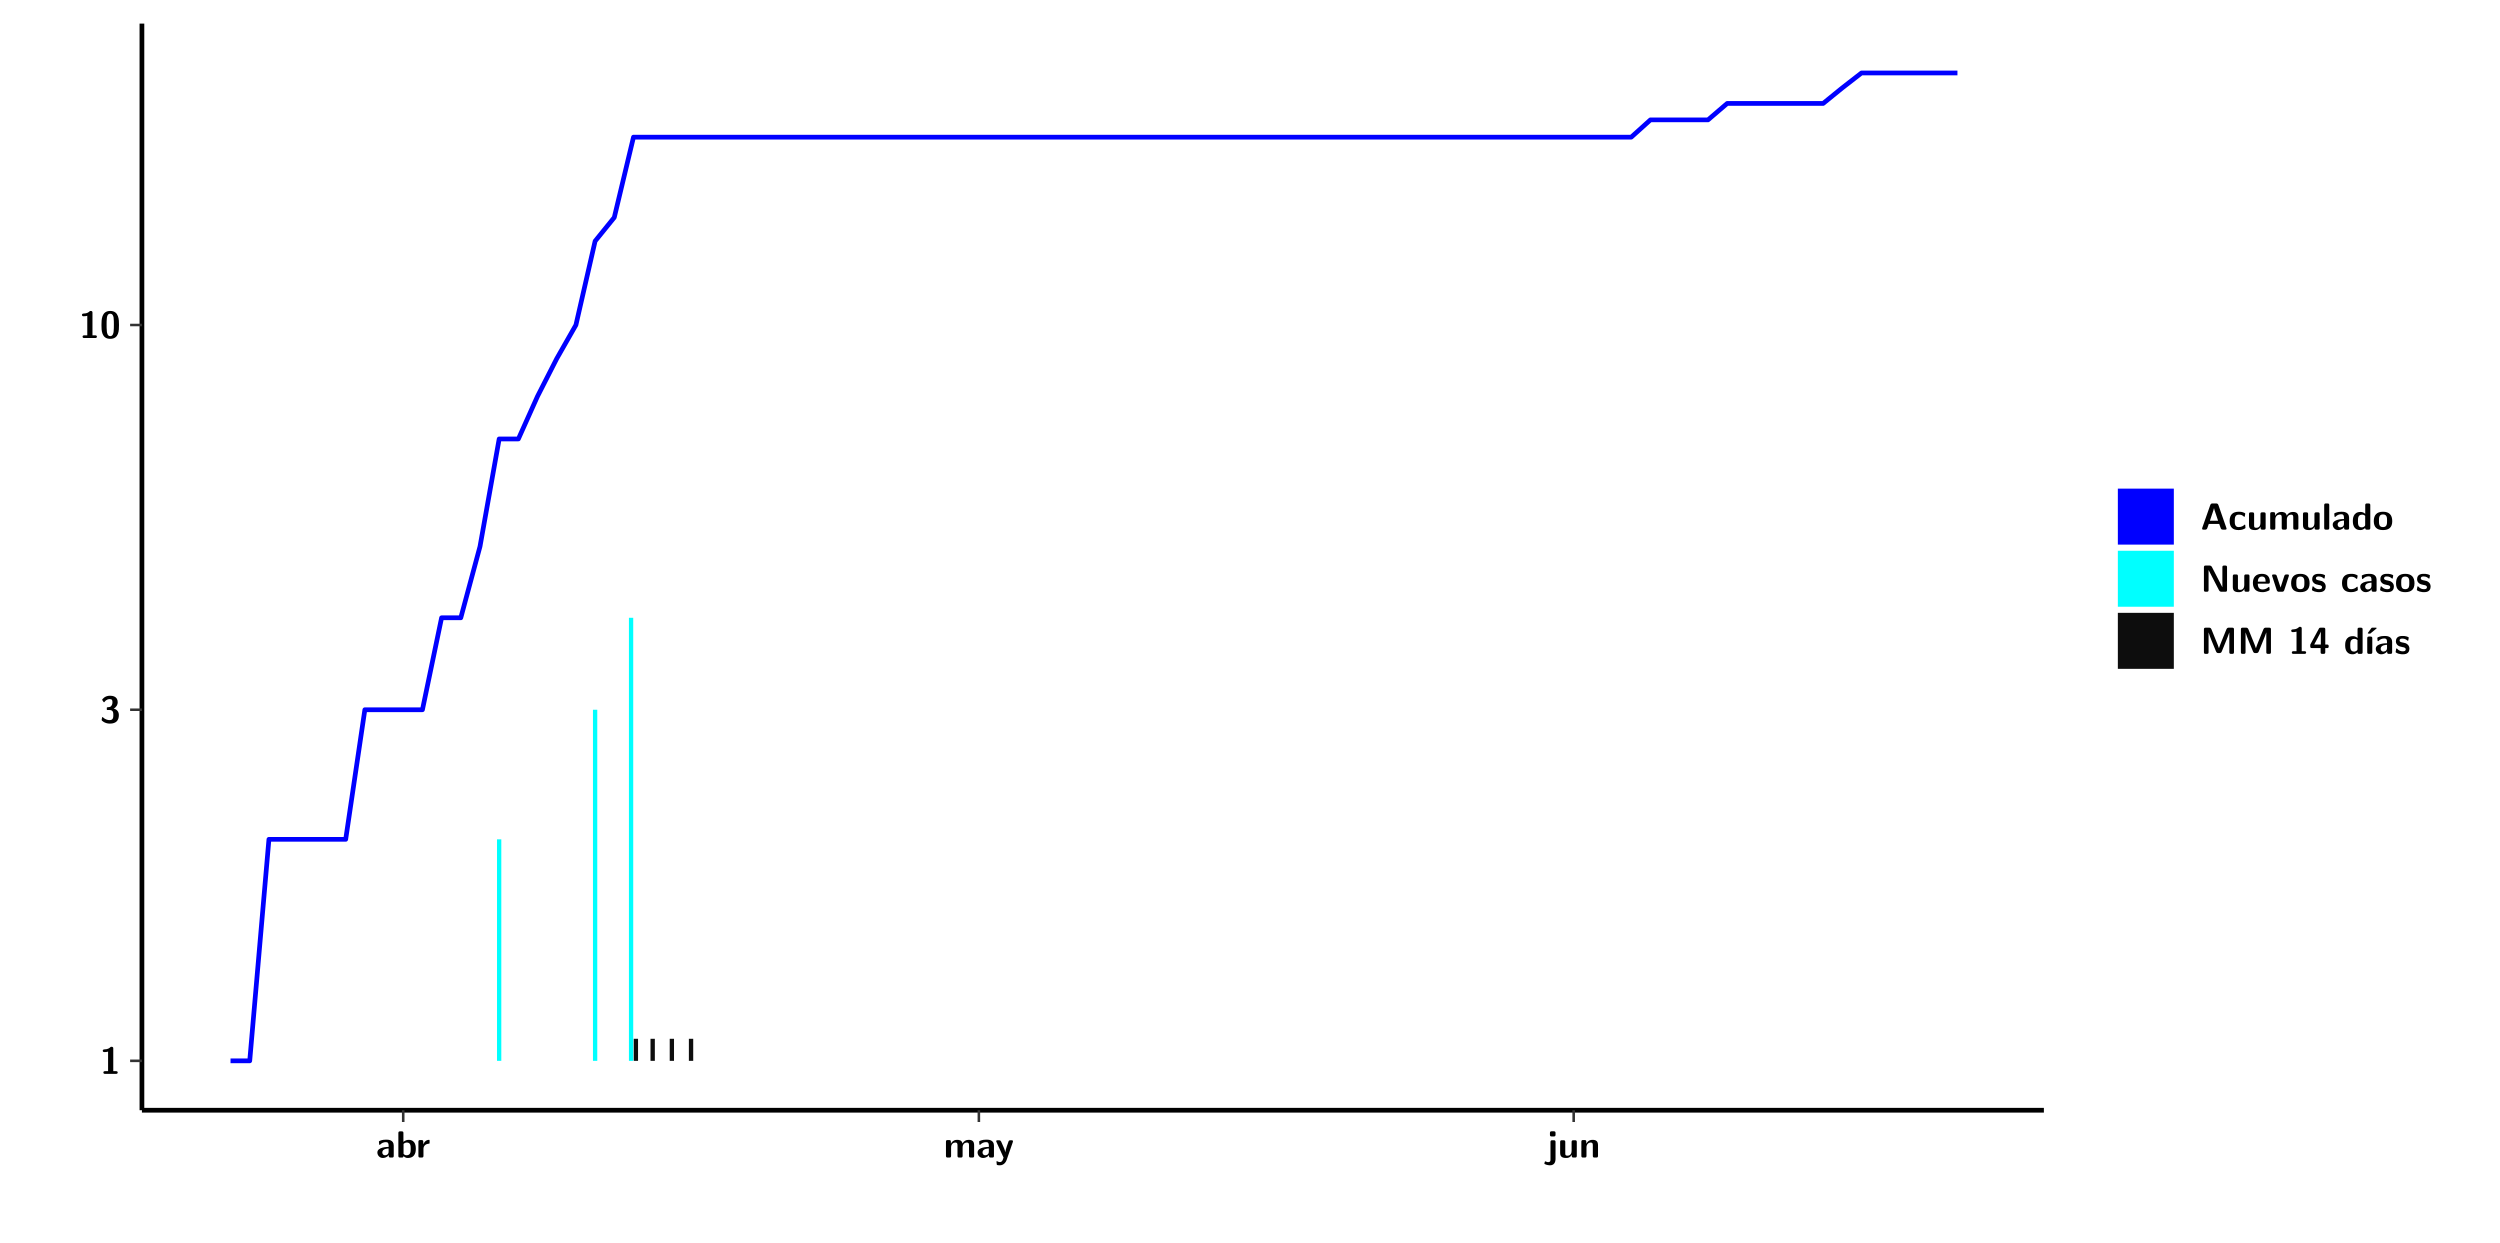
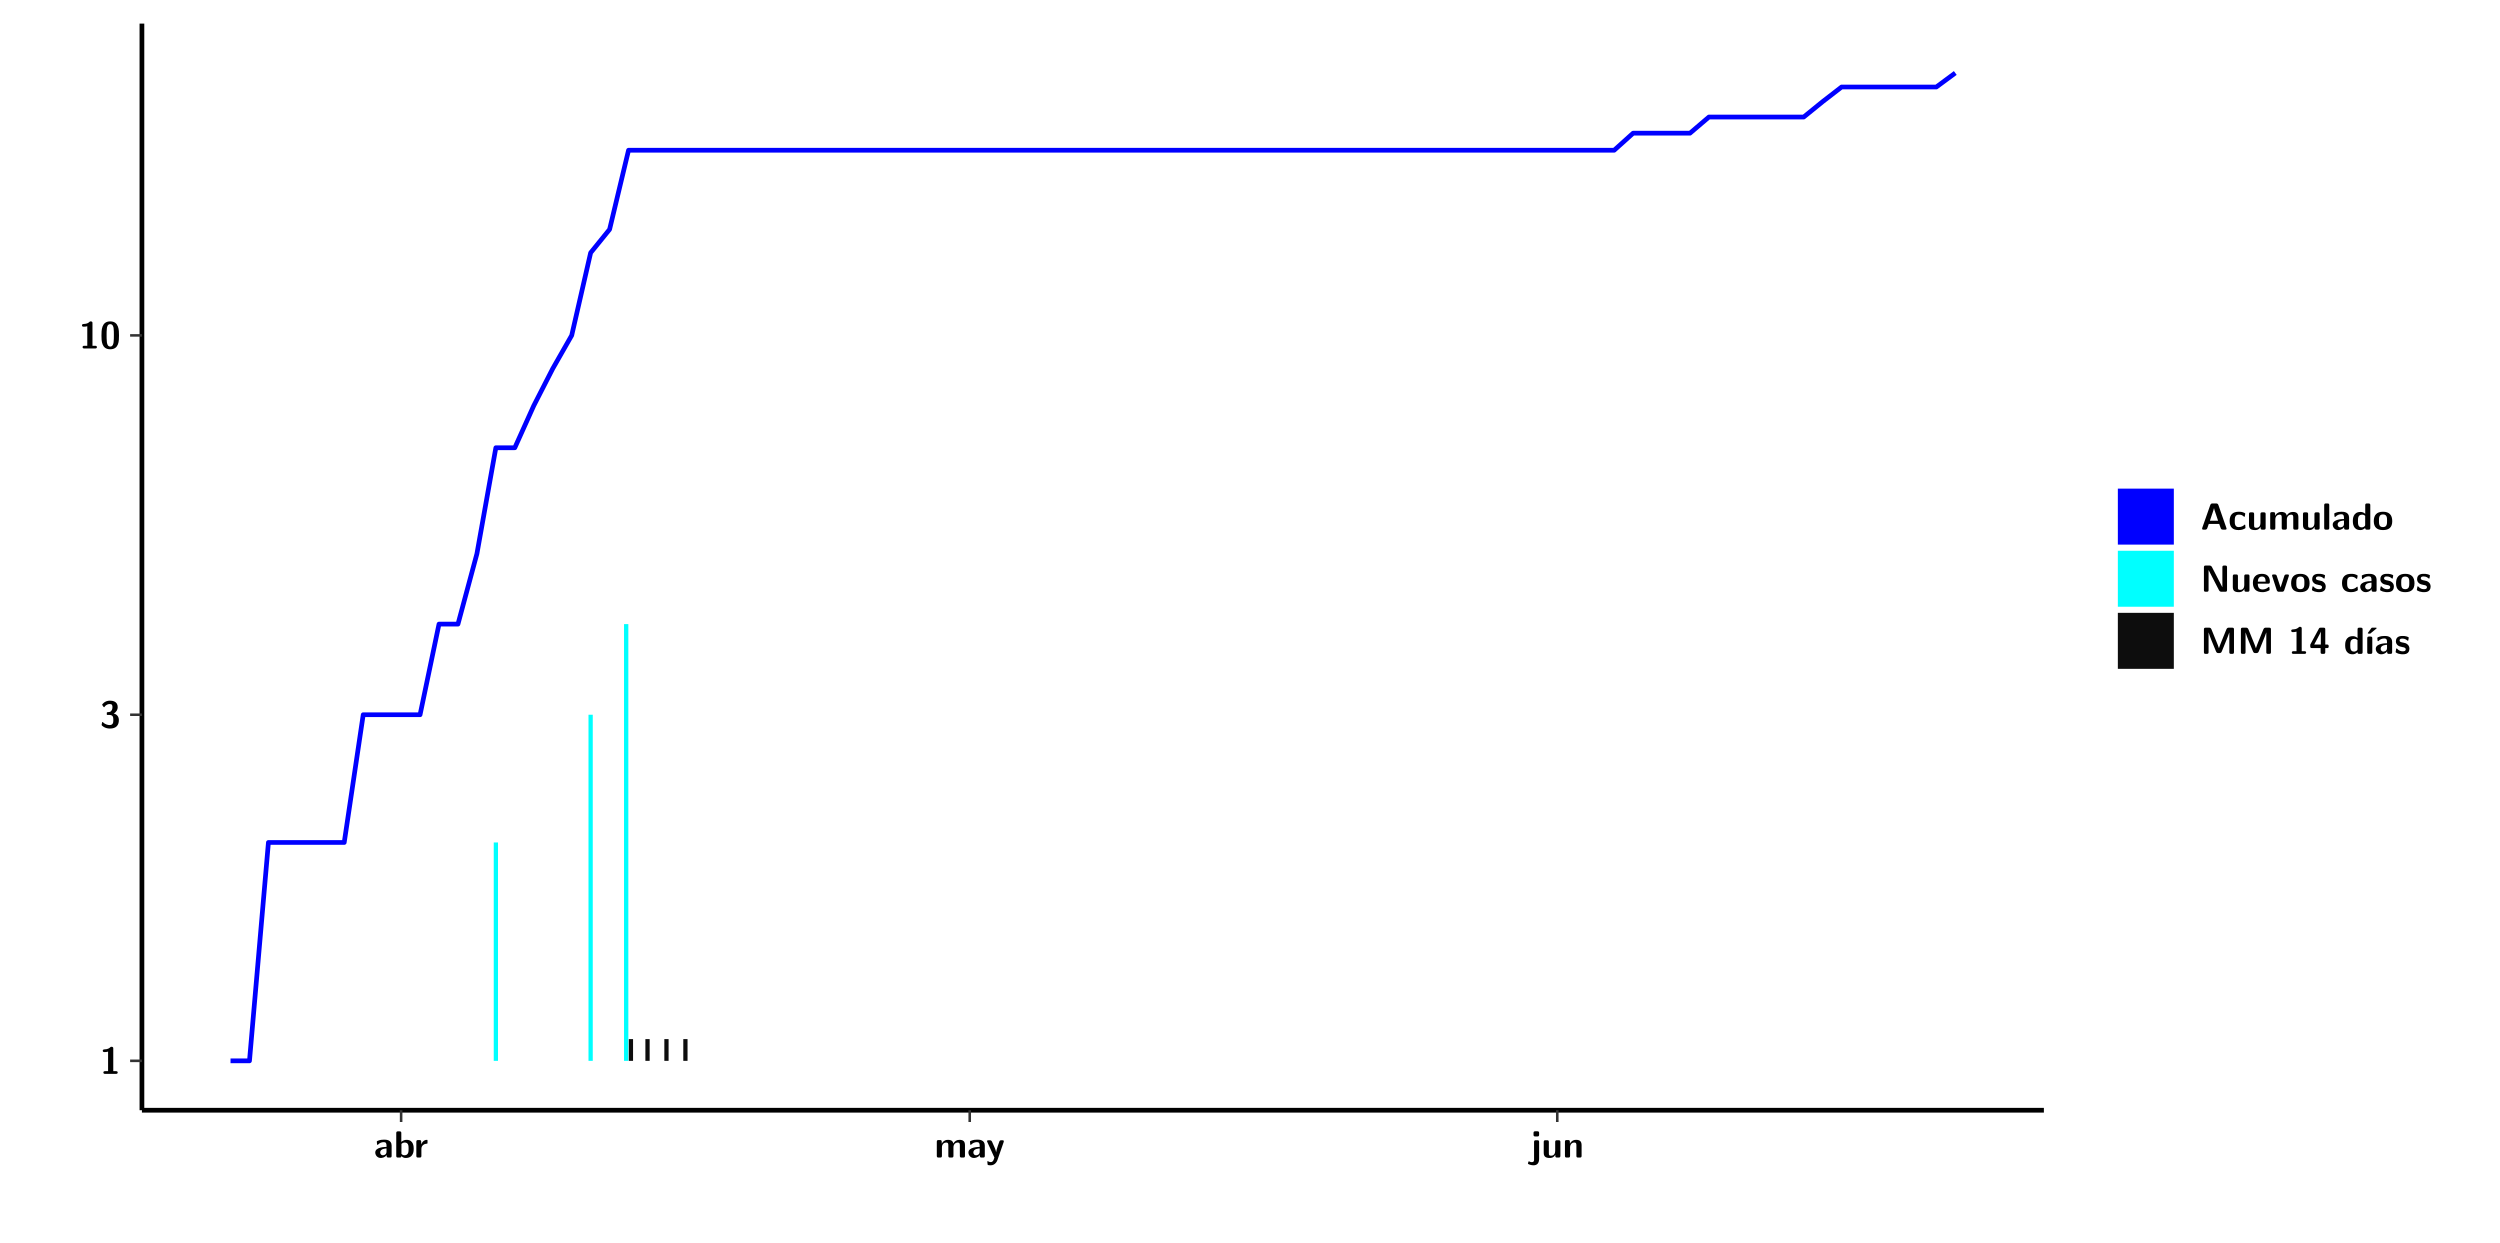
<svg xmlns="http://www.w3.org/2000/svg" xmlns:xlink="http://www.w3.org/1999/xlink" width="579.653pt" height="288pt" viewBox="0 0 579.653 288" version="1.1">
  <defs>
    <g>
      <symbol overflow="visible" id="glyph0-0">
        <path style="stroke:none;" d="" />
      </symbol>
      <symbol overflow="visible" id="glyph0-1">
        <path style="stroke:none;" d="M 3.109 -5.859 C 3.109 -6.016 3.109 -6.281 2.719 -6.281 C 2.547 -6.281 2.516 -6.266 2.406 -6.156 C 2.25 -6.016 1.922 -5.688 1.047 -5.672 C 0.891 -5.672 0.672 -5.609 0.672 -5.359 C 0.672 -5.047 0.969 -5.047 1.094 -5.047 C 1.344 -5.047 1.656 -5.078 1.906 -5.156 L 1.906 -0.625 L 1.234 -0.625 C 1.109 -0.625 0.812 -0.625 0.812 -0.312 C 0.812 0 1.109 0 1.234 0 L 3.719 0 C 3.828 0 4.141 0 4.141 -0.312 C 4.141 -0.625 3.828 -0.625 3.719 -0.625 L 3.109 -0.625 Z M 3.109 -5.859 " />
      </symbol>
      <symbol overflow="visible" id="glyph0-2">
        <path style="stroke:none;" d="M 0.844 -4.859 C 0.906 -4.766 0.953 -4.766 0.969 -4.766 C 1.031 -4.766 1.047 -4.797 1.094 -4.859 C 1.547 -5.5 2.172 -5.5 2.281 -5.5 C 2.844 -5.5 2.922 -5.203 2.922 -4.781 C 2.922 -4.656 2.922 -4.234 2.641 -3.906 C 2.438 -3.656 2.219 -3.641 1.953 -3.625 C 1.859 -3.609 1.688 -3.609 1.672 -3.578 C 1.609 -3.562 1.609 -3.5 1.609 -3.359 L 1.609 -3.203 C 1.609 -2.984 1.609 -2.969 1.844 -2.969 L 2.219 -2.969 C 3.031 -2.969 3.125 -2.469 3.125 -1.797 C 3.125 -1.203 3.062 -0.625 2.266 -0.625 C 1.984 -0.625 1.328 -0.688 0.75 -1.25 C 0.672 -1.328 0.656 -1.328 0.625 -1.328 C 0.531 -1.328 0.516 -1.25 0.516 -1.234 C 0.516 -1.234 0.406 -0.672 0.406 -0.625 C 0.406 -0.516 1.156 0.188 2.312 0.188 C 3.812 0.188 4.406 -0.609 4.406 -1.781 C 4.406 -2.562 3.984 -3.109 3.203 -3.297 C 3.906 -3.688 4.141 -4.266 4.141 -4.766 C 4.141 -6.156 2.891 -6.281 2.328 -6.281 C 1.125 -6.281 0.531 -5.422 0.531 -5.344 C 0.531 -5.297 0.594 -5.219 0.594 -5.219 Z M 0.844 -4.859 " />
      </symbol>
      <symbol overflow="visible" id="glyph0-3">
        <path style="stroke:none;" d="M 4.438 -3 C 4.438 -4.203 4.438 -6.281 2.406 -6.281 C 0.375 -6.281 0.375 -4.219 0.375 -3 C 0.375 -1.812 0.375 0.188 2.406 0.188 C 4.438 0.188 4.438 -1.781 4.438 -3 Z M 2.406 -0.438 C 1.75 -0.438 1.656 -1.25 1.625 -1.484 C 1.562 -1.953 1.562 -2.766 1.562 -3.125 C 1.562 -3.641 1.562 -4.203 1.625 -4.641 C 1.641 -4.875 1.734 -5.641 2.406 -5.641 C 3.047 -5.641 3.156 -4.906 3.188 -4.734 C 3.25 -4.281 3.25 -3.594 3.25 -3.125 C 3.25 -2.625 3.25 -1.953 3.188 -1.469 C 3.156 -1.234 3.062 -0.438 2.406 -0.438 Z M 2.406 -0.438 " />
      </symbol>
      <symbol overflow="visible" id="glyph0-4">
        <path style="stroke:none;" d="M 4.062 -2.766 C 4.062 -4.156 2.734 -4.156 2.297 -4.156 C 1.891 -4.156 1.453 -4.125 0.859 -3.891 C 0.672 -3.797 0.625 -3.781 0.625 -3.688 C 0.625 -3.625 0.688 -3.109 0.688 -3.047 C 0.703 -2.984 0.75 -2.938 0.812 -2.938 C 0.844 -2.938 0.875 -2.969 0.906 -3 C 1.281 -3.391 1.719 -3.578 2.266 -3.578 C 2.734 -3.578 2.875 -3.297 2.875 -2.781 L 2.875 -2.469 C 2.562 -2.469 0.266 -2.453 0.266 -1.172 C 0.266 -0.547 0.766 0.094 1.531 0.094 C 1.828 0.094 2.484 0.016 2.906 -0.594 L 2.906 -0.422 C 2.906 -0.141 2.969 0 3.328 0 L 3.641 0 C 3.984 0 4.062 -0.109 4.062 -0.422 Z M 2.875 -1.344 C 2.875 -0.531 2.047 -0.531 2.016 -0.531 C 1.641 -0.531 1.406 -0.844 1.406 -1.188 C 1.406 -2.047 2.625 -2.109 2.875 -2.109 Z M 2.875 -1.344 " />
      </symbol>
      <symbol overflow="visible" id="glyph0-5">
        <path style="stroke:none;" d="M 1.703 -5.656 C 1.703 -5.938 1.641 -6.078 1.281 -6.078 L 0.953 -6.078 C 0.641 -6.078 0.531 -5.984 0.531 -5.656 L 0.531 -0.422 C 0.531 -0.109 0.625 0 0.953 0 L 1.312 0 C 1.453 0 1.719 0 1.734 -0.344 C 2.125 0.094 2.578 0.094 2.719 0.094 C 4.578 0.094 4.578 -1.594 4.578 -2.031 C 4.578 -2.453 4.578 -4.109 2.938 -4.109 C 2.219 -4.109 1.781 -3.703 1.703 -3.625 Z M 1.734 -3.172 C 1.844 -3.281 2.109 -3.484 2.5 -3.484 C 3.391 -3.484 3.391 -2.672 3.391 -2.016 C 3.391 -1.375 3.391 -0.531 2.406 -0.531 C 2.047 -0.531 1.828 -0.75 1.734 -0.875 Z M 1.734 -3.172 " />
      </symbol>
      <symbol overflow="visible" id="glyph0-6">
        <path style="stroke:none;" d="M 1.703 -2.016 C 1.703 -2.844 2.391 -3.188 2.938 -3.219 C 3.109 -3.234 3.125 -3.234 3.125 -3.469 L 3.125 -3.875 C 3.125 -4.047 3.125 -4.109 2.969 -4.109 C 2.719 -4.109 2.078 -4.031 1.672 -3.078 L 1.656 -3.078 L 1.656 -3.641 C 1.656 -3.922 1.594 -4.062 1.234 -4.062 L 0.953 -4.062 C 0.641 -4.062 0.531 -3.969 0.531 -3.641 L 0.531 -0.422 C 0.531 -0.109 0.625 0 0.953 0 L 1.281 0 C 1.609 0 1.703 -0.109 1.703 -0.422 Z M 1.703 -2.016 " />
      </symbol>
      <symbol overflow="visible" id="glyph0-7">
        <path style="stroke:none;" d="M 7.062 -2.844 C 7.062 -3.75 6.672 -4.109 5.781 -4.109 C 5.156 -4.109 4.688 -3.828 4.359 -3.25 C 4.219 -4.078 3.484 -4.109 3.109 -4.109 C 2.938 -4.109 2.578 -4.109 2.188 -3.828 C 1.906 -3.625 1.734 -3.344 1.672 -3.203 L 1.672 -3.641 C 1.672 -3.922 1.609 -4.062 1.25 -4.062 L 0.953 -4.062 C 0.625 -4.062 0.531 -3.969 0.531 -3.641 L 0.531 -0.422 C 0.531 -0.109 0.625 0 0.953 0 L 1.297 0 C 1.625 0 1.719 -0.109 1.719 -0.422 L 1.719 -2.359 C 1.719 -3.141 2.25 -3.484 2.688 -3.484 C 3.109 -3.484 3.203 -3.297 3.203 -2.828 L 3.203 -0.422 C 3.203 -0.109 3.297 0 3.625 0 L 3.969 0 C 4.297 0 4.391 -0.109 4.391 -0.422 L 4.391 -2.359 C 4.391 -3.141 4.922 -3.484 5.359 -3.484 C 5.781 -3.484 5.875 -3.297 5.875 -2.828 L 5.875 -0.422 C 5.875 -0.109 5.969 0 6.297 0 L 6.641 0 C 6.984 0 7.062 -0.109 7.062 -0.422 Z M 7.062 -2.844 " />
      </symbol>
      <symbol overflow="visible" id="glyph0-8">
        <path style="stroke:none;" d="M 4.109 -3.609 C 4.141 -3.719 4.141 -3.734 4.141 -3.781 C 4.141 -4.016 3.906 -4.016 3.797 -4.016 L 3.609 -4.016 C 3.469 -4.016 3.266 -4.016 3.141 -3.812 C 3.109 -3.766 2.406 -1.828 2.359 -1.25 L 2.344 -1.25 C 2.312 -1.672 1.953 -2.484 1.562 -3.328 C 1.328 -3.891 1.266 -4.016 0.828 -4.016 L 0.594 -4.016 C 0.469 -4.016 0.25 -4.016 0.25 -3.781 C 0.25 -3.75 0.281 -3.688 0.297 -3.641 L 1.953 0 C 1.891 0.188 1.859 0.281 1.828 0.375 C 1.734 0.656 1.578 1.047 1.109 1.047 C 0.812 1.047 0.609 0.922 0.516 0.875 C 0.469 0.844 0.453 0.828 0.422 0.828 C 0.391 0.828 0.312 0.859 0.312 0.969 C 0.312 1.031 0.375 1.641 0.391 1.672 C 0.469 1.781 0.953 1.797 1.094 1.797 C 2.172 1.797 2.609 0.766 2.672 0.547 Z M 4.109 -3.609 " />
      </symbol>
      <symbol overflow="visible" id="glyph0-9">
        <path style="stroke:none;" d="M 1.969 -5.672 C 1.969 -5.953 1.906 -6.094 1.547 -6.094 L 1.094 -6.094 C 0.766 -6.094 0.672 -5.984 0.672 -5.672 L 0.672 -5.312 C 0.672 -5.031 0.734 -4.891 1.094 -4.891 L 1.547 -4.891 C 1.875 -4.891 1.969 -5 1.969 -5.312 Z M 0.797 0.484 C 0.797 0.703 0.797 1.062 0.25 1.062 C 0.156 1.062 -0.094 1.031 -0.266 0.922 C -0.359 0.875 -0.375 0.875 -0.406 0.875 C -0.484 0.875 -0.5 0.922 -0.547 1.094 C -0.609 1.281 -0.625 1.359 -0.625 1.391 C -0.625 1.547 0.109 1.797 0.656 1.797 C 1.625 1.797 1.969 1.141 1.969 0.281 L 1.969 -3.594 C 1.969 -3.875 1.906 -4.016 1.547 -4.016 L 1.219 -4.016 C 0.891 -4.016 0.797 -3.906 0.797 -3.594 Z M 0.797 0.484 " />
      </symbol>
      <symbol overflow="visible" id="glyph0-10">
        <path style="stroke:none;" d="M 4.391 -3.594 C 4.391 -3.875 4.328 -4.016 3.969 -4.016 L 3.609 -4.016 C 3.281 -4.016 3.188 -3.906 3.188 -3.594 L 3.188 -1.516 C 3.188 -0.938 2.891 -0.438 2.266 -0.438 C 1.766 -0.438 1.719 -0.562 1.719 -1.031 L 1.719 -3.594 C 1.719 -3.875 1.656 -4.016 1.297 -4.016 L 0.953 -4.016 C 0.625 -4.016 0.531 -3.922 0.531 -3.594 L 0.531 -1.109 C 0.531 -0.172 1.031 0.094 1.953 0.094 C 2.188 0.094 2.812 0.094 3.219 -0.656 L 3.219 -0.422 C 3.219 -0.141 3.281 0 3.641 0 L 3.969 0 C 4.297 0 4.391 -0.109 4.391 -0.422 Z M 4.391 -3.594 " />
      </symbol>
      <symbol overflow="visible" id="glyph0-11">
        <path style="stroke:none;" d="M 4.391 -2.844 C 4.391 -3.75 4 -4.109 3.109 -4.109 C 2.188 -4.109 1.781 -3.438 1.672 -3.203 L 1.672 -3.641 C 1.672 -3.922 1.609 -4.062 1.25 -4.062 L 0.953 -4.062 C 0.625 -4.062 0.531 -3.969 0.531 -3.641 L 0.531 -0.422 C 0.531 -0.109 0.625 0 0.953 0 L 1.297 0 C 1.625 0 1.719 -0.109 1.719 -0.422 L 1.719 -2.359 C 1.719 -3.125 2.219 -3.484 2.688 -3.484 C 3.109 -3.484 3.188 -3.281 3.188 -2.828 L 3.188 -0.422 C 3.188 -0.141 3.25 0 3.609 0 L 3.969 0 C 4.297 0 4.391 -0.109 4.391 -0.422 Z M 4.391 -2.844 " />
      </symbol>
      <symbol overflow="visible" id="glyph0-12">
        <path style="stroke:none;" d="M 4.156 -5.703 C 4.031 -6.078 3.766 -6.078 3.594 -6.078 L 2.828 -6.078 C 2.641 -6.078 2.391 -6.078 2.266 -5.703 L 0.406 -0.406 C 0.375 -0.297 0.375 -0.281 0.375 -0.234 C 0.375 0 0.594 0 0.703 0 L 1.031 0 C 1.188 0 1.453 0 1.578 -0.344 L 1.922 -1.328 L 4.344 -1.328 L 4.641 -0.484 C 4.75 -0.172 4.812 0 5.234 0 L 5.703 0 C 5.828 0 6.047 0 6.047 -0.234 C 6.047 -0.281 6.047 -0.297 6 -0.406 Z M 2.812 -3.938 C 2.938 -4.328 3.062 -4.656 3.125 -4.969 L 3.141 -4.969 C 3.188 -4.766 3.188 -4.75 3.25 -4.547 L 4.078 -2.078 L 2.188 -2.078 Z M 2.812 -3.938 " />
      </symbol>
      <symbol overflow="visible" id="glyph0-13">
        <path style="stroke:none;" d="M 4 -0.438 C 4 -0.531 3.969 -0.938 3.953 -1.047 C 3.953 -1.078 3.938 -1.172 3.844 -1.172 C 3.812 -1.172 3.797 -1.172 3.703 -1.078 C 3.562 -0.953 3.141 -0.594 2.422 -0.594 C 1.516 -0.594 1.516 -1.469 1.516 -2.031 C 1.516 -2.75 1.562 -3.484 2.453 -3.484 C 3.031 -3.484 3.266 -3.344 3.578 -3.078 C 3.688 -2.984 3.703 -2.984 3.734 -2.984 C 3.828 -2.984 3.844 -3.062 3.844 -3.094 C 3.859 -3.172 3.953 -3.656 3.953 -3.703 C 3.953 -3.781 3.891 -3.812 3.75 -3.891 C 3.328 -4.078 3.062 -4.156 2.453 -4.156 C 1.141 -4.156 0.328 -3.547 0.328 -2.016 C 0.328 -0.562 1.078 0.094 2.406 0.094 C 2.641 0.094 3.172 0.094 3.75 -0.203 C 4 -0.344 4 -0.344 4 -0.438 Z M 4 -0.438 " />
      </symbol>
      <symbol overflow="visible" id="glyph0-14">
        <path style="stroke:none;" d="M 1.703 -5.656 C 1.703 -5.938 1.641 -6.078 1.281 -6.078 L 0.953 -6.078 C 0.641 -6.078 0.531 -5.984 0.531 -5.656 L 0.531 -0.422 C 0.531 -0.109 0.625 0 0.953 0 L 1.281 0 C 1.609 0 1.703 -0.109 1.703 -0.422 Z M 1.703 -5.656 " />
      </symbol>
      <symbol overflow="visible" id="glyph0-15">
        <path style="stroke:none;" d="M 4.375 -5.656 C 4.375 -5.938 4.312 -6.078 3.953 -6.078 L 3.625 -6.078 C 3.297 -6.078 3.203 -5.969 3.203 -5.656 L 3.203 -3.672 C 2.812 -4.047 2.375 -4.109 2.109 -4.109 C 0.328 -4.109 0.328 -2.422 0.328 -2 C 0.328 -1.594 0.328 0.094 2.062 0.094 C 2.422 0.094 2.812 -0.016 3.188 -0.406 C 3.188 -0.094 3.297 0 3.609 0 L 3.953 0 C 4.281 0 4.375 -0.109 4.375 -0.422 Z M 3.188 -1.094 C 3.188 -0.953 3.188 -0.875 2.922 -0.688 C 2.703 -0.547 2.5 -0.531 2.406 -0.531 C 1.516 -0.531 1.516 -1.344 1.516 -2 C 1.516 -2.656 1.516 -3.484 2.5 -3.484 C 2.75 -3.484 2.984 -3.391 3.188 -3.203 Z M 3.188 -1.094 " />
      </symbol>
      <symbol overflow="visible" id="glyph0-16">
        <path style="stroke:none;" d="M 4.547 -1.969 C 4.547 -3.406 3.844 -4.156 2.406 -4.156 C 0.953 -4.156 0.266 -3.391 0.266 -1.969 C 0.266 -0.547 1.031 0.094 2.406 0.094 C 3.781 0.094 4.547 -0.531 4.547 -1.969 Z M 2.406 -0.594 C 1.469 -0.594 1.469 -1.375 1.469 -2.078 C 1.469 -2.75 1.469 -3.531 2.406 -3.531 C 3.344 -3.531 3.344 -2.766 3.344 -2.078 C 3.344 -1.391 3.344 -0.594 2.406 -0.594 Z M 2.406 -0.594 " />
      </symbol>
      <symbol overflow="visible" id="glyph0-17">
        <path style="stroke:none;" d="M 2.656 -5.734 C 2.469 -6.078 2.203 -6.078 2.031 -6.078 L 1.219 -6.078 C 0.906 -6.078 0.797 -5.984 0.797 -5.656 L 0.797 -0.422 C 0.797 -0.109 0.891 0 1.219 0 L 1.453 0 C 1.781 0 1.875 -0.109 1.875 -0.422 L 1.875 -5.016 L 1.891 -5.016 L 4.297 -0.344 C 4.484 0 4.75 0 4.922 0 L 5.734 0 C 6.062 0 6.156 -0.109 6.156 -0.422 L 6.156 -5.656 C 6.156 -5.938 6.094 -6.078 5.734 -6.078 L 5.5 -6.078 C 5.156 -6.078 5.078 -5.969 5.078 -5.656 L 5.078 -1.062 L 5.062 -1.062 Z M 2.656 -5.734 " />
      </symbol>
      <symbol overflow="visible" id="glyph0-18">
        <path style="stroke:none;" d="M 3.781 -1.875 C 3.984 -1.875 4.203 -1.891 4.203 -2.281 C 4.203 -3.406 3.672 -4.156 2.359 -4.156 C 0.969 -4.156 0.266 -3.375 0.266 -2.047 C 0.266 -0.609 1.109 0.094 2.484 0.094 C 2.812 0.094 3.312 0.047 3.891 -0.234 C 4.078 -0.328 4.141 -0.359 4.141 -0.469 C 4.141 -0.531 4.125 -0.781 4.109 -0.844 C 4.078 -1.125 4.062 -1.125 3.984 -1.125 C 3.953 -1.125 3.938 -1.125 3.844 -1.047 C 3.328 -0.594 2.797 -0.531 2.516 -0.531 C 1.531 -0.531 1.422 -1.312 1.391 -1.875 Z M 1.406 -2.344 C 1.422 -2.875 1.609 -3.531 2.359 -3.531 C 3.062 -3.531 3.203 -3.031 3.219 -2.344 Z M 1.406 -2.344 " />
      </symbol>
      <symbol overflow="visible" id="glyph0-19">
        <path style="stroke:none;" d="M 4.109 -3.609 C 4.141 -3.719 4.141 -3.75 4.141 -3.766 C 4.141 -4.016 3.922 -4.016 3.797 -4.016 L 3.609 -4.016 C 3.25 -4.016 3.141 -3.891 3.062 -3.641 L 2.203 -0.984 L 1.328 -3.641 C 1.266 -3.828 1.203 -4.016 0.781 -4.016 L 0.578 -4.016 C 0.453 -4.016 0.234 -4.016 0.234 -3.766 C 0.234 -3.75 0.234 -3.719 0.266 -3.609 L 1.312 -0.375 C 1.438 0 1.703 0 1.859 0 L 2.5 0 C 2.672 0 2.938 0 3.062 -0.375 Z M 4.109 -3.609 " />
      </symbol>
      <symbol overflow="visible" id="glyph0-20">
        <path style="stroke:none;" d="M 3.469 -1.234 C 3.469 -1.734 3.203 -2.031 3.047 -2.172 C 2.703 -2.484 2.391 -2.547 2.031 -2.609 C 1.547 -2.703 1.188 -2.766 1.188 -3.109 C 1.188 -3.469 1.484 -3.547 1.828 -3.547 C 2.406 -3.547 2.719 -3.328 2.953 -3.125 C 3.047 -3.047 3.062 -3.047 3.094 -3.047 C 3.188 -3.047 3.203 -3.125 3.203 -3.156 C 3.219 -3.219 3.312 -3.719 3.312 -3.766 C 3.312 -3.906 2.844 -4.031 2.75 -4.062 C 2.406 -4.156 2.125 -4.156 1.891 -4.156 C 1.5 -4.156 0.328 -4.156 0.328 -2.906 C 0.328 -2.484 0.516 -2.219 0.75 -2 C 1.062 -1.734 1.406 -1.672 1.906 -1.562 C 2.156 -1.531 2.609 -1.453 2.609 -1.062 C 2.609 -0.656 2.266 -0.594 1.922 -0.594 C 1.531 -0.594 1.047 -0.703 0.625 -1.188 C 0.594 -1.234 0.562 -1.266 0.516 -1.266 C 0.422 -1.266 0.406 -1.188 0.391 -1.125 C 0.375 -1.016 0.266 -0.516 0.266 -0.422 C 0.266 -0.266 0.922 -0.062 0.922 -0.047 C 1.406 0.094 1.766 0.094 1.922 0.094 C 2.359 0.094 3.469 0.062 3.469 -1.234 Z M 3.469 -1.234 " />
      </symbol>
      <symbol overflow="visible" id="glyph0-21">
        <path style="stroke:none;" d="M 4.859 -2.859 C 4.688 -2.422 4.359 -1.609 4.281 -1.312 C 4.203 -1.625 3.844 -2.484 3.656 -2.953 L 2.531 -5.719 C 2.391 -6.078 2.109 -6.078 1.953 -6.078 L 1.219 -6.078 C 0.906 -6.078 0.797 -5.984 0.797 -5.656 L 0.797 -0.422 C 0.797 -0.109 0.891 0 1.219 0 L 1.453 0 C 1.781 0 1.875 -0.109 1.875 -0.422 L 1.875 -4.953 L 1.891 -4.953 C 1.984 -4.562 2.375 -3.578 2.578 -3.062 L 3.609 -0.562 C 3.766 -0.188 3.969 -0.188 4.266 -0.188 C 4.562 -0.188 4.781 -0.188 4.938 -0.562 L 6.062 -3.328 C 6.141 -3.531 6.625 -4.719 6.672 -4.953 L 6.688 -4.953 L 6.688 -0.422 C 6.688 -0.141 6.75 0 7.109 0 L 7.344 0 C 7.672 0 7.766 -0.109 7.766 -0.422 L 7.766 -5.656 C 7.766 -5.938 7.703 -6.078 7.344 -6.078 L 6.609 -6.078 C 6.391 -6.078 6.172 -6.062 6.016 -5.703 Z M 4.859 -2.859 " />
      </symbol>
      <symbol overflow="visible" id="glyph0-22">
        <path style="stroke:none;" d="M 0.344 -2.297 C 0.266 -2.172 0.266 -2.141 0.266 -1.984 L 0.266 -1.766 C 0.266 -1.484 0.328 -1.344 0.688 -1.344 L 2.672 -1.344 L 2.672 -0.422 C 2.672 -0.141 2.719 0 3.078 0 L 3.328 0 C 3.656 0 3.75 -0.109 3.75 -0.422 L 3.75 -1.344 L 4.125 -1.344 C 4.391 -1.344 4.547 -1.406 4.547 -1.75 C 4.547 -2.078 4.422 -2.172 4.125 -2.172 L 3.75 -2.172 L 3.75 -5.656 C 3.75 -5.984 3.656 -6.078 3.328 -6.078 L 2.688 -6.078 C 2.531 -6.078 2.391 -6.078 2.281 -5.875 Z M 1.188 -2.172 C 2.578 -4.75 2.672 -5.016 2.703 -5.156 L 2.719 -5.156 L 2.719 -2.172 Z M 1.188 -2.172 " />
      </symbol>
      <symbol overflow="visible" id="glyph0-23">
        <path style="stroke:none;" d="M 3.906 -5.844 C 3.953 -5.875 4 -5.922 4 -5.969 C 4 -6.078 3.906 -6.078 3.766 -6.078 L 3.047 -6.078 C 2.875 -6.078 2.859 -6.078 2.781 -5.984 L 2.031 -4.953 C 1.953 -4.859 1.953 -4.844 1.953 -4.828 C 1.953 -4.703 2.047 -4.703 2.188 -4.703 L 2.516 -4.703 Z M 3.906 -5.844 " />
      </symbol>
      <symbol overflow="visible" id="glyph0-24">
        <path style="stroke:none;" d="M 1.703 -3.594 C 1.703 -3.875 1.641 -4.016 1.281 -4.016 L 0.953 -4.016 C 0.641 -4.016 0.531 -3.922 0.531 -3.594 L 0.531 -0.422 C 0.531 -0.109 0.625 0 0.953 0 L 1.281 0 C 1.609 0 1.703 -0.109 1.703 -0.422 Z M 1.703 -3.594 " />
      </symbol>
    </g>
    <clipPath id="clip1">
      <path d="M 0 0 L 576.008 0 L 576.008 288 L 0 288 Z M 0 0 " />
    </clipPath>
    <clipPath id="clip2">
      <path d="M 32.906 5.477 L 473.898 5.477 L 473.898 257.414 L 32.906 257.414 Z M 32.906 5.477 " />
    </clipPath>
  </defs>
  <g id="surface1">
    <g clip-path="url(#clip1)" clip-rule="nonzero">
      <path style="fill-rule:nonzero;fill:rgb(100%,100%,100%);fill-opacity:1;stroke-width:0.598;stroke-linecap:round;stroke-linejoin:round;stroke:rgb(100%,100%,100%);stroke-opacity:1;stroke-miterlimit:10;" d="M 0 0 L 0 288.004 L 576.008 288.004 L 576.008 0 Z M 0 0 " transform="matrix(1,0,0,-1,0,288)" />
    </g>
    <g clip-path="url(#clip2)" clip-rule="nonzero">
      <path style=" stroke:none;fill-rule:nonzero;fill:rgb(100%,100%,100%);fill-opacity:1;" d="M 32.906 257.414 L 32.906 5.477 L 473.898 5.477 L 473.898 257.414 Z M 32.906 257.414 " />
    </g>
-     <path style=" stroke:none;fill-rule:nonzero;fill:rgb(0%,100%,100%);fill-opacity:1;" d="M 115.238 245.969 L 115.238 194.609 L 116.234 194.609 L 116.234 245.969 Z M 115.238 245.969 " />
-     <path style=" stroke:none;fill-rule:nonzero;fill:rgb(0%,100%,100%);fill-opacity:1;" d="M 137.484 245.969 L 137.484 164.562 L 138.484 164.562 L 138.484 245.969 Z M 137.484 245.969 " />
-     <path style=" stroke:none;fill-rule:nonzero;fill:rgb(0%,100%,100%);fill-opacity:1;" d="M 145.824 245.969 L 145.824 143.242 L 146.82 143.242 L 146.82 245.969 Z M 145.824 245.969 " />
-     <path style=" stroke:none;fill-rule:nonzero;fill:rgb(4.999%,4.999%,4.999%);fill-opacity:1;" d="M 146.941 245.969 L 146.941 240.855 L 147.938 240.855 L 147.938 245.969 Z M 146.941 245.969 " />
-     <path style=" stroke:none;fill-rule:nonzero;fill:rgb(4.999%,4.999%,4.999%);fill-opacity:1;" d="M 150.828 245.969 L 150.828 240.855 L 151.832 240.855 L 151.832 245.969 Z M 150.828 245.969 " />
-     <path style=" stroke:none;fill-rule:nonzero;fill:rgb(4.999%,4.999%,4.999%);fill-opacity:1;" d="M 155.281 245.969 L 155.281 240.855 L 156.277 240.855 L 156.277 245.969 Z M 155.281 245.969 " />
-     <path style=" stroke:none;fill-rule:nonzero;fill:rgb(4.999%,4.999%,4.999%);fill-opacity:1;" d="M 159.723 245.969 L 159.723 240.855 L 160.73 240.855 L 160.73 245.969 Z M 159.723 245.969 " />
-     <path style="fill:none;stroke-width:1.096;stroke-linecap:butt;stroke-linejoin:round;stroke:rgb(0%,0%,100%);stroke-opacity:1;stroke-miterlimit:10;" d="M 53.449 42.031 L 57.902 42.031 L 62.355 93.391 L 80.152 93.391 L 84.594 123.438 L 97.945 123.438 L 102.387 144.758 L 106.84 144.758 L 111.293 161.289 L 115.738 186.223 L 120.191 186.223 L 124.633 196.117 L 129.086 204.844 L 133.531 212.645 L 137.984 232.094 L 142.426 237.582 L 146.883 256.203 L 378.227 256.203 L 382.672 260.207 L 396.02 260.207 L 400.465 264.012 L 422.711 264.012 L 427.164 267.629 L 431.605 271.078 L 453.855 271.078 " transform="matrix(1,0,0,-1,0,288)" />
+     <path style=" stroke:none;fill-rule:nonzero;fill:rgb(0%,100%,100%);fill-opacity:1;" d="M 114.48 245.969 L 114.48 195.336 L 115.469 195.336 L 115.469 245.969 Z M 114.48 245.969 " />
+     <path style=" stroke:none;fill-rule:nonzero;fill:rgb(0%,100%,100%);fill-opacity:1;" d="M 136.449 245.969 L 136.449 165.719 L 137.438 165.719 L 137.438 245.969 Z M 136.449 245.969 " />
+     <path style=" stroke:none;fill-rule:nonzero;fill:rgb(0%,100%,100%);fill-opacity:1;" d="M 144.688 245.969 L 144.688 144.707 L 145.688 144.707 L 145.688 245.969 Z M 144.688 245.969 " />
+     <path style=" stroke:none;fill-rule:nonzero;fill:rgb(4.999%,4.999%,4.999%);fill-opacity:1;" d="M 145.797 245.969 L 145.797 240.926 L 146.781 240.926 L 146.781 245.969 Z M 145.797 245.969 " />
+     <path style=" stroke:none;fill-rule:nonzero;fill:rgb(4.999%,4.999%,4.999%);fill-opacity:1;" d="M 149.641 245.969 L 149.641 240.926 L 150.629 240.926 L 150.629 245.969 Z M 149.641 245.969 " />
+     <path style=" stroke:none;fill-rule:nonzero;fill:rgb(4.999%,4.999%,4.999%);fill-opacity:1;" d="M 154.035 245.969 L 154.035 240.926 L 155.02 240.926 L 155.02 245.969 Z M 154.035 245.969 " />
+     <path style=" stroke:none;fill-rule:nonzero;fill:rgb(4.999%,4.999%,4.999%);fill-opacity:1;" d="M 158.43 245.969 L 158.43 240.926 L 159.414 240.926 L 159.414 245.969 Z M 158.43 245.969 " />
+     <path style="fill:none;stroke-width:1.096;stroke-linecap:butt;stroke-linejoin:round;stroke:rgb(0%,0%,100%);stroke-opacity:1;stroke-miterlimit:10;" d="M 53.449 42.031 L 57.844 42.031 L 62.238 92.664 L 79.812 92.664 L 84.215 122.281 L 97.395 122.281 L 101.789 143.293 L 106.184 143.293 L 110.578 159.605 L 114.969 184.184 L 119.363 184.184 L 123.758 193.934 L 128.16 202.531 L 132.555 210.234 L 136.949 229.395 L 141.34 234.812 L 145.734 253.164 L 374.262 253.164 L 378.656 257.117 L 391.836 257.117 L 396.23 260.863 L 418.207 260.863 L 422.602 264.434 L 426.996 267.828 L 448.961 267.828 L 453.355 271.078 " transform="matrix(1,0,0,-1,0,288)" />
    <path style="fill:none;stroke-width:1.096;stroke-linecap:butt;stroke-linejoin:round;stroke:rgb(0%,0%,0%);stroke-opacity:1;stroke-miterlimit:10;" d="M 32.906 30.586 L 32.906 282.523 " transform="matrix(1,0,0,-1,0,288)" />
    <g style="fill:rgb(0%,0%,0%);fill-opacity:1;">
      <use xlink:href="#glyph0-1" x="23.153" y="248.986" />
    </g>
    <g style="fill:rgb(0%,0%,0%);fill-opacity:1;">
-       <use xlink:href="#glyph0-2" x="23.153" y="167.592" />
+       <use xlink:href="#glyph0-2" x="23.153" y="168.737" />
    </g>
    <g style="fill:rgb(0%,0%,0%);fill-opacity:1;">
-       <use xlink:href="#glyph0-1" x="18.331" y="78.376" />
-       <use xlink:href="#glyph0-3" x="23.153" y="78.376" />
+       <use xlink:href="#glyph0-1" x="18.331" y="80.797" />
+       <use xlink:href="#glyph0-3" x="23.153" y="80.797" />
    </g>
    <path style="fill:none;stroke-width:0.598;stroke-linecap:butt;stroke-linejoin:round;stroke:rgb(20%,20%,20%);stroke-opacity:1;stroke-miterlimit:10;" d="M 30.168 42.031 L 32.906 42.031 " transform="matrix(1,0,0,-1,0,288)" />
-     <path style="fill:none;stroke-width:0.598;stroke-linecap:butt;stroke-linejoin:round;stroke:rgb(20%,20%,20%);stroke-opacity:1;stroke-miterlimit:10;" d="M 30.168 123.438 L 32.906 123.438 " transform="matrix(1,0,0,-1,0,288)" />
-     <path style="fill:none;stroke-width:0.598;stroke-linecap:butt;stroke-linejoin:round;stroke:rgb(20%,20%,20%);stroke-opacity:1;stroke-miterlimit:10;" d="M 30.168 212.645 L 32.906 212.645 " transform="matrix(1,0,0,-1,0,288)" />
+     <path style="fill:none;stroke-width:0.598;stroke-linecap:butt;stroke-linejoin:round;stroke:rgb(20%,20%,20%);stroke-opacity:1;stroke-miterlimit:10;" d="M 30.168 122.281 L 32.906 122.281 " transform="matrix(1,0,0,-1,0,288)" />
+     <path style="fill:none;stroke-width:0.598;stroke-linecap:butt;stroke-linejoin:round;stroke:rgb(20%,20%,20%);stroke-opacity:1;stroke-miterlimit:10;" d="M 30.168 210.234 L 32.906 210.234 " transform="matrix(1,0,0,-1,0,288)" />
    <path style="fill:none;stroke-width:1.096;stroke-linecap:butt;stroke-linejoin:round;stroke:rgb(0%,0%,0%);stroke-opacity:1;stroke-miterlimit:10;" d="M 32.906 30.586 L 473.898 30.586 " transform="matrix(1,0,0,-1,0,288)" />
-     <path style="fill:none;stroke-width:0.598;stroke-linecap:butt;stroke-linejoin:round;stroke:rgb(20%,20%,20%);stroke-opacity:1;stroke-miterlimit:10;" d="M 93.492 27.848 L 93.492 30.586 " transform="matrix(1,0,0,-1,0,288)" />
-     <path style="fill:none;stroke-width:0.598;stroke-linecap:butt;stroke-linejoin:round;stroke:rgb(20%,20%,20%);stroke-opacity:1;stroke-miterlimit:10;" d="M 226.961 27.848 L 226.961 30.586 " transform="matrix(1,0,0,-1,0,288)" />
-     <path style="fill:none;stroke-width:0.598;stroke-linecap:butt;stroke-linejoin:round;stroke:rgb(20%,20%,20%);stroke-opacity:1;stroke-miterlimit:10;" d="M 364.875 27.848 L 364.875 30.586 " transform="matrix(1,0,0,-1,0,288)" />
+     <path style="fill:none;stroke-width:0.598;stroke-linecap:butt;stroke-linejoin:round;stroke:rgb(20%,20%,20%);stroke-opacity:1;stroke-miterlimit:10;" d="M 93.004 27.848 L 93.004 30.586 " transform="matrix(1,0,0,-1,0,288)" />
+     <path style="fill:none;stroke-width:0.598;stroke-linecap:butt;stroke-linejoin:round;stroke:rgb(20%,20%,20%);stroke-opacity:1;stroke-miterlimit:10;" d="M 224.84 27.848 L 224.84 30.586 " transform="matrix(1,0,0,-1,0,288)" />
+     <path style="fill:none;stroke-width:0.598;stroke-linecap:butt;stroke-linejoin:round;stroke:rgb(20%,20%,20%);stroke-opacity:1;stroke-miterlimit:10;" d="M 361.07 27.848 L 361.07 30.586 " transform="matrix(1,0,0,-1,0,288)" />
    <g style="fill:rgb(0%,0%,0%);fill-opacity:1;">
-       <use xlink:href="#glyph0-4" x="87.231" y="268.394" />
-       <use xlink:href="#glyph0-5" x="91.834" y="268.394" />
+       <use xlink:href="#glyph0-4" x="86.742" y="268.394" />
+       <use xlink:href="#glyph0-5" x="91.345" y="268.394" />
    </g>
    <g style="fill:rgb(0%,0%,0%);fill-opacity:1;">
-       <use xlink:href="#glyph0-6" x="96.481" y="268.394" />
+       <use xlink:href="#glyph0-6" x="96.001" y="268.394" />
    </g>
    <g style="fill:rgb(0%,0%,0%);fill-opacity:1;">
-       <use xlink:href="#glyph0-7" x="218.801" y="268.394" />
-       <use xlink:href="#glyph0-4" x="226.399" y="268.394" />
+       <use xlink:href="#glyph0-7" x="216.678" y="268.394" />
+       <use xlink:href="#glyph0-4" x="224.276" y="268.394" />
    </g>
    <g style="fill:rgb(0%,0%,0%);fill-opacity:1;">
-       <use xlink:href="#glyph0-8" x="230.73" y="268.394" />
+       <use xlink:href="#glyph0-8" x="228.607" y="268.394" />
    </g>
    <g style="fill:rgb(0%,0%,0%);fill-opacity:1;">
-       <use xlink:href="#glyph0-9" x="358.698" y="268.394" />
-       <use xlink:href="#glyph0-10" x="361.206" y="268.394" />
-       <use xlink:href="#glyph0-11" x="366.125" y="268.394" />
+       <use xlink:href="#glyph0-9" x="354.892" y="268.394" />
+       <use xlink:href="#glyph0-10" x="357.4" y="268.394" />
+       <use xlink:href="#glyph0-11" x="362.319" y="268.394" />
    </g>
    <path style=" stroke:none;fill-rule:nonzero;fill:rgb(100%,100%,100%);fill-opacity:1;" d="M 484.859 161.262 L 484.859 101.625 L 570.527 101.625 L 570.527 161.262 Z M 484.859 161.262 " />
    <path style=" stroke:none;fill-rule:nonzero;fill:rgb(0%,0%,100%);fill-opacity:1;" d="M 491.047 126.273 L 491.047 113.293 L 504.027 113.293 L 504.027 126.273 Z M 491.047 126.273 " />
    <path style=" stroke:none;fill-rule:nonzero;fill:rgb(0%,100%,100%);fill-opacity:1;" d="M 491.047 140.68 L 491.047 127.699 L 504.027 127.699 L 504.027 140.68 Z M 491.047 140.68 " />
    <path style=" stroke:none;fill-rule:nonzero;fill:rgb(4.999%,4.999%,4.999%);fill-opacity:1;" d="M 491.047 155.078 L 491.047 142.094 L 504.027 142.094 L 504.027 155.078 Z M 491.047 155.078 " />
    <g style="fill:rgb(0%,0%,0%);fill-opacity:1;">
      <use xlink:href="#glyph0-12" x="510.207" y="122.809" />
      <use xlink:href="#glyph0-13" x="516.636" y="122.809" />
      <use xlink:href="#glyph0-10" x="520.922" y="122.809" />
      <use xlink:href="#glyph0-7" x="525.841" y="122.809" />
      <use xlink:href="#glyph0-10" x="533.44" y="122.809" />
      <use xlink:href="#glyph0-14" x="538.359" y="122.809" />
      <use xlink:href="#glyph0-4" x="540.6" y="122.809" />
      <use xlink:href="#glyph0-15" x="545.203" y="122.809" />
      <use xlink:href="#glyph0-16" x="550.122" y="122.809" />
    </g>
    <g style="fill:rgb(0%,0%,0%);fill-opacity:1;">
      <use xlink:href="#glyph0-17" x="510.207" y="137.205" />
      <use xlink:href="#glyph0-10" x="517.172" y="137.205" />
      <use xlink:href="#glyph0-18" x="522.092" y="137.205" />
      <use xlink:href="#glyph0-19" x="526.573" y="137.205" />
      <use xlink:href="#glyph0-16" x="530.956" y="137.205" />
      <use xlink:href="#glyph0-20" x="535.778" y="137.205" />
    </g>
    <g style="fill:rgb(0%,0%,0%);fill-opacity:1;">
      <use xlink:href="#glyph0-13" x="542.693" y="137.205" />
      <use xlink:href="#glyph0-4" x="546.979" y="137.205" />
      <use xlink:href="#glyph0-20" x="551.582" y="137.205" />
      <use xlink:href="#glyph0-16" x="555.279" y="137.205" />
      <use xlink:href="#glyph0-20" x="560.1" y="137.205" />
    </g>
    <g style="fill:rgb(0%,0%,0%);fill-opacity:1;">
      <use xlink:href="#glyph0-21" x="510.207" y="151.611" />
      <use xlink:href="#glyph0-21" x="518.779" y="151.611" />
    </g>
    <g style="fill:rgb(0%,0%,0%);fill-opacity:1;">
      <use xlink:href="#glyph0-1" x="530.569" y="151.611" />
      <use xlink:href="#glyph0-22" x="535.391" y="151.611" />
    </g>
    <g style="fill:rgb(0%,0%,0%);fill-opacity:1;">
      <use xlink:href="#glyph0-15" x="543.422" y="151.611" />
    </g>
    <g style="fill:rgb(0%,0%,0%);fill-opacity:1;">
      <use xlink:href="#glyph0-23" x="547.052" y="151.611" />
    </g>
    <g style="fill:rgb(0%,0%,0%);fill-opacity:1;">
      <use xlink:href="#glyph0-24" x="548.341" y="151.611" />
      <use xlink:href="#glyph0-4" x="550.582" y="151.611" />
      <use xlink:href="#glyph0-20" x="555.185" y="151.611" />
    </g>
  </g>
</svg>
